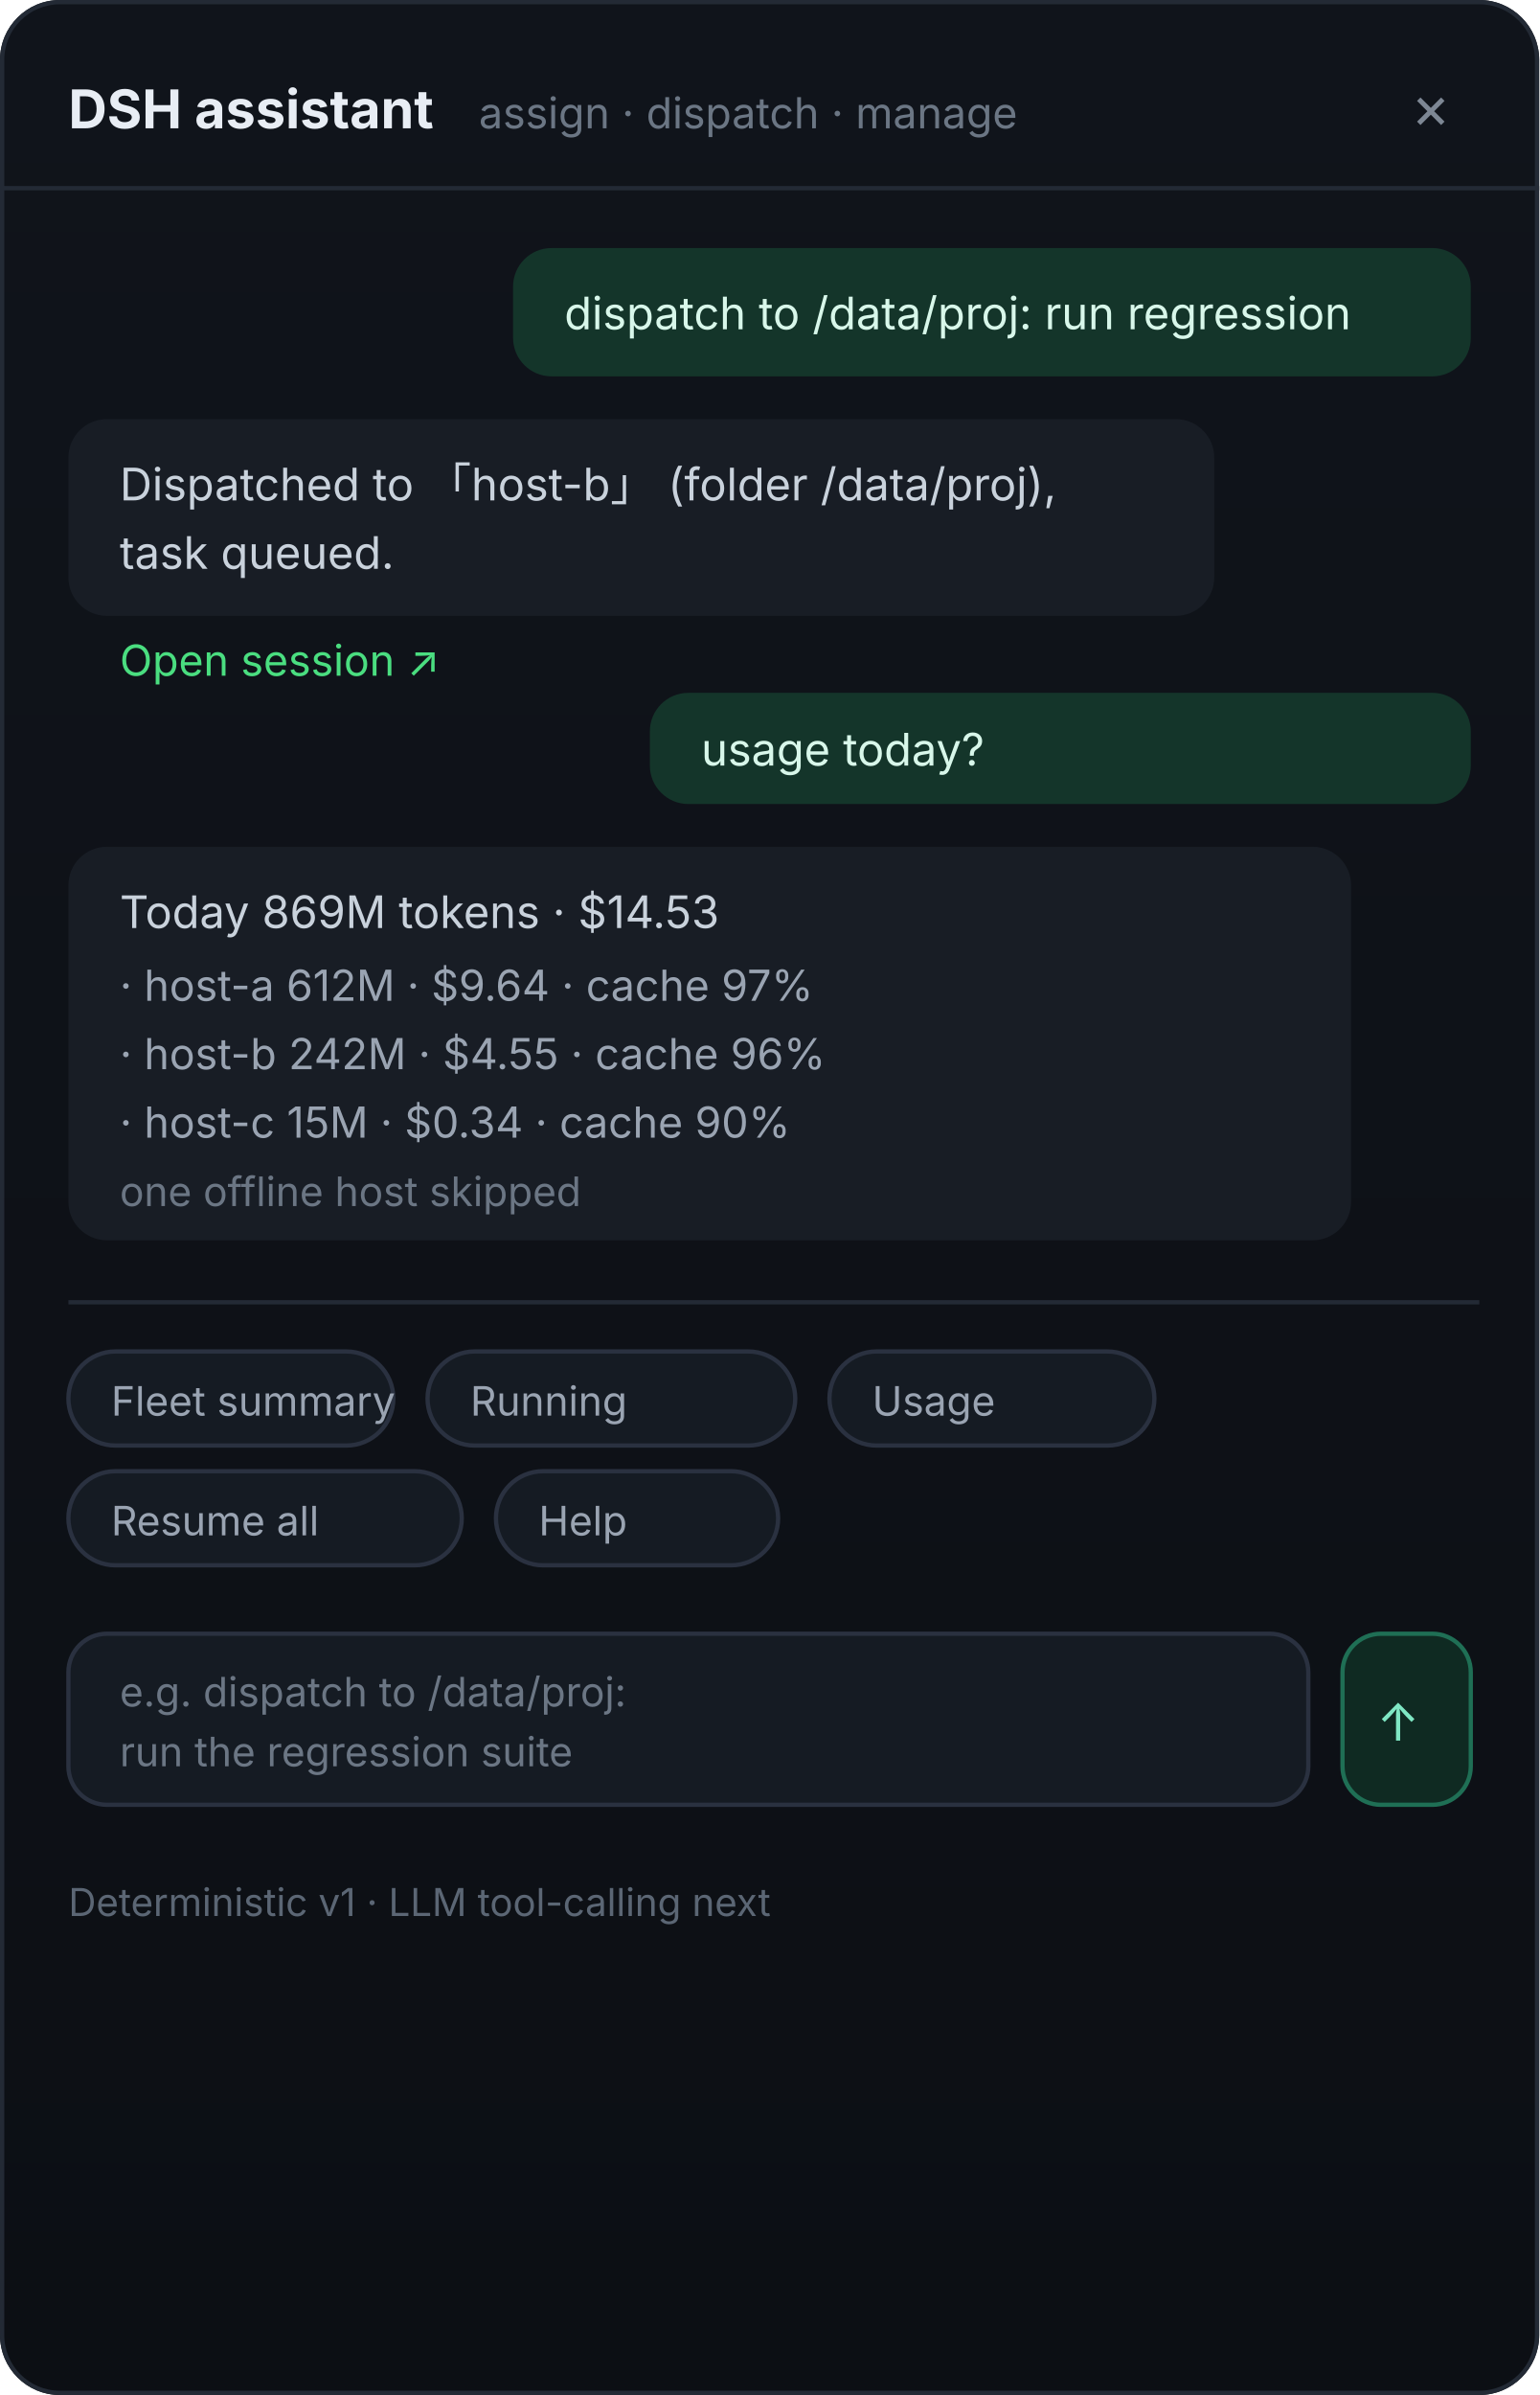
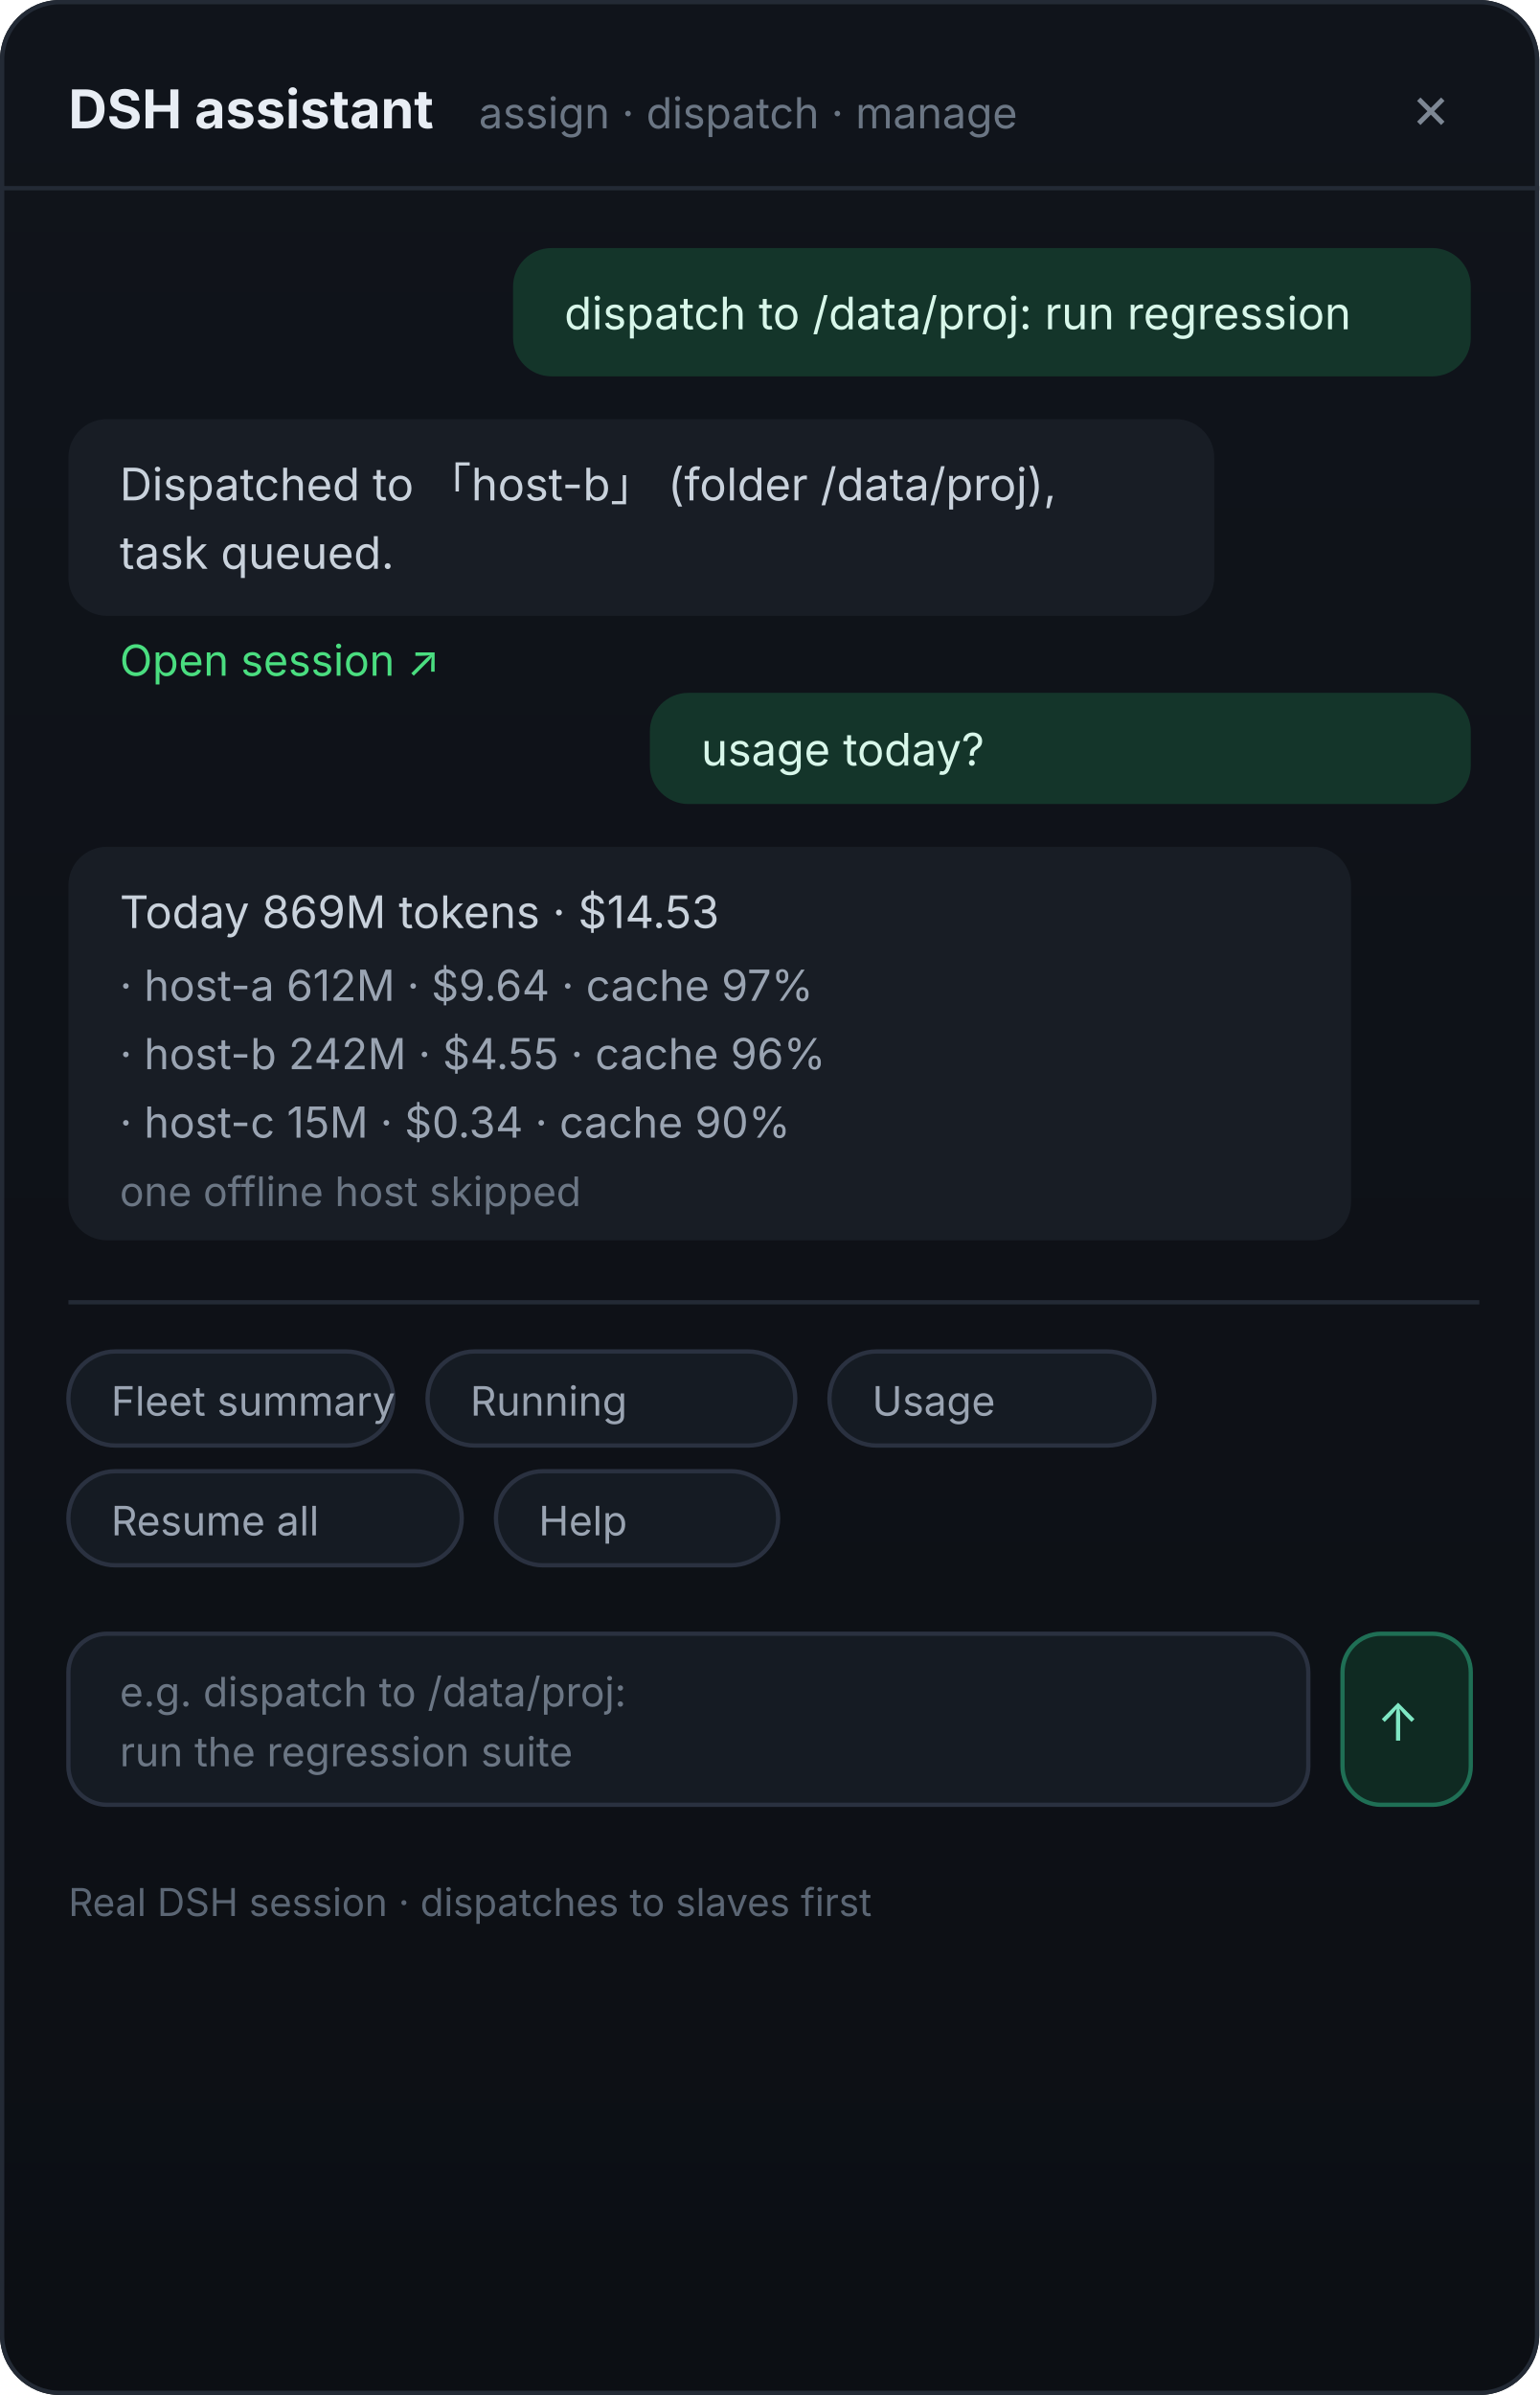
<svg xmlns="http://www.w3.org/2000/svg" width="360" height="560" viewBox="0 0 360 560" role="img" aria-label="dsh-fleet assistant">
  <defs>
    <linearGradient id="asbg" x1="0" y1="0" x2="0" y2="1">
      <stop offset="0" stop-color="#10141b" />
      <stop offset="1" stop-color="#0c0f14" />
    </linearGradient>
  </defs>
  <rect width="360" height="560" rx="14" fill="url(#asbg)" />
  <rect x="0.5" y="0.5" width="359" height="559" rx="13.5" fill="none" stroke="#232a35" />
  <g font-family="-apple-system, BlinkMacSystemFont, 'Segoe UI', 'PingFang SC', sans-serif">
    <text x="16" y="30" fill="#e8edf4" font-size="12.5" font-weight="700">DSH assistant</text>
    <text x="112" y="30" fill="#6b7684" font-size="10">assign · dispatch · manage</text>
    <text x="330" y="30" fill="#7d8794" font-size="14">×</text>
    <line x1="0" y1="44" x2="360" y2="44" stroke="#232a35" />
    <rect x="120" y="58" width="224" height="30" rx="9" fill="#14352a" />
    <text x="132" y="77" fill="#d8f7ea" font-size="10.5">dispatch to /data/proj: run regression</text>
    <rect x="16" y="98" width="268" height="46" rx="9" fill="#181d25" />
    <text x="28" y="117" fill="#c9d2dc" font-size="10.5">Dispatched to 「host-b」 (folder /data/proj),</text>
    <text x="28" y="133" fill="#c9d2dc" font-size="10.5">task queued.</text>
    <rect x="28" y="140" width="60" height="0" rx="0" fill="none" />
    <text x="28" y="158" fill="#4ade80" font-size="10">Open session ↗</text>
    <rect x="152" y="162" width="192" height="26" rx="9" fill="#14352a" />
    <text x="164" y="179" fill="#d8f7ea" font-size="10.5">usage today?</text>
    <rect x="16" y="198" width="300" height="92" rx="9" fill="#181d25" />
    <text x="28" y="217" fill="#c9d2dc" font-size="10.5">Today 869M tokens · $14.53</text>
    <text x="28" y="234" fill="#9aa4b2" font-size="10">· host-a 612M · $9.64 · cache 97%</text>
    <text x="28" y="250" fill="#9aa4b2" font-size="10">· host-b 242M · $4.55 · cache 96%</text>
    <text x="28" y="266" fill="#9aa4b2" font-size="10">· host-c 15M · $0.34 · cache 90%</text>
    <text x="28" y="282" fill="#6b7684" font-size="9.5">one offline host skipped</text>
    <rect x="16" y="304" width="330" height="1" fill="#232a35" />
    <g>
      <rect x="16" y="316" width="76" height="22" rx="11" fill="#151b23" stroke="#2a3140" />
      <text x="26" y="331" fill="#9aa4b2" font-size="9.5">Fleet summary</text>
      <rect x="100" y="316" width="86" height="22" rx="11" fill="#151b23" stroke="#2a3140" />
      <text x="110" y="331" fill="#9aa4b2" font-size="9.5">Running</text>
      <rect x="194" y="316" width="76" height="22" rx="11" fill="#151b23" stroke="#2a3140" />
      <text x="204" y="331" fill="#9aa4b2" font-size="9.5">Usage</text>
      <rect x="16" y="344" width="92" height="22" rx="11" fill="#151b23" stroke="#2a3140" />
      <text x="26" y="359" fill="#9aa4b2" font-size="9.5">Resume all</text>
      <rect x="116" y="344" width="66" height="22" rx="11" fill="#151b23" stroke="#2a3140" />
      <text x="126" y="359" fill="#9aa4b2" font-size="9.5">Help</text>
    </g>
    <rect x="16" y="382" width="290" height="40" rx="9" fill="#151b23" stroke="#2a3140" />
    <text x="28" y="399" fill="#6b7684" font-size="9.5">e.g. dispatch to /data/proj:</text>
    <text x="28" y="413" fill="#6b7684" font-size="9.5">run the regression suite</text>
    <rect x="314" y="382" width="30" height="40" rx="9" fill="#0f2a22" stroke="#1f6f55" />
    <text x="322" y="407" fill="#7fe7c4" font-size="12">↑</text>
-     <text x="16" y="448" fill="#5b6674" font-size="9">Deterministic v1 · LLM tool-calling next</text>
+     <text x="16" y="448" fill="#5b6674" font-size="9">Real DSH session · dispatches to slaves first</text>
  </g>
</svg>
